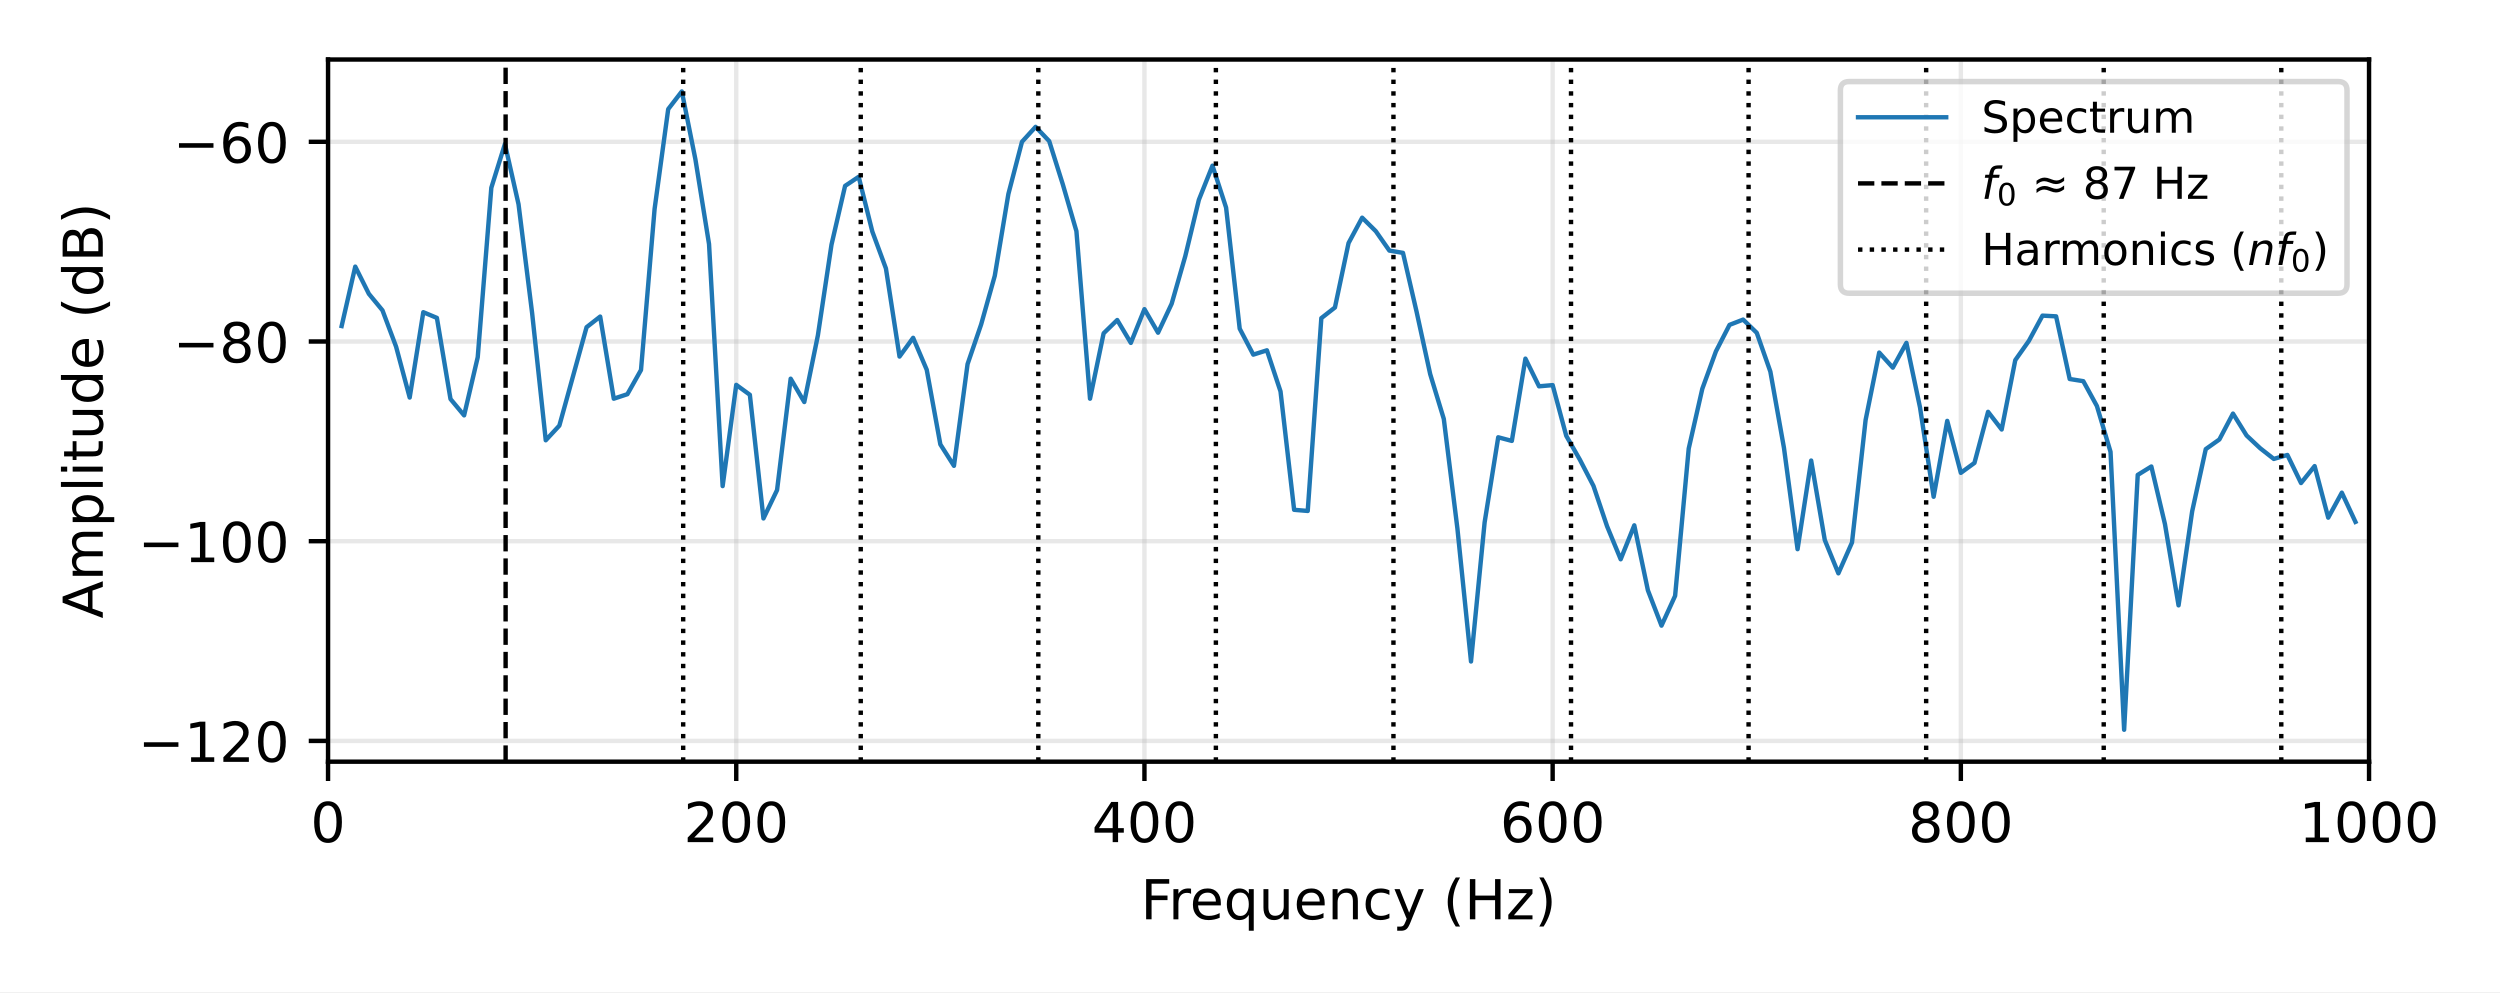
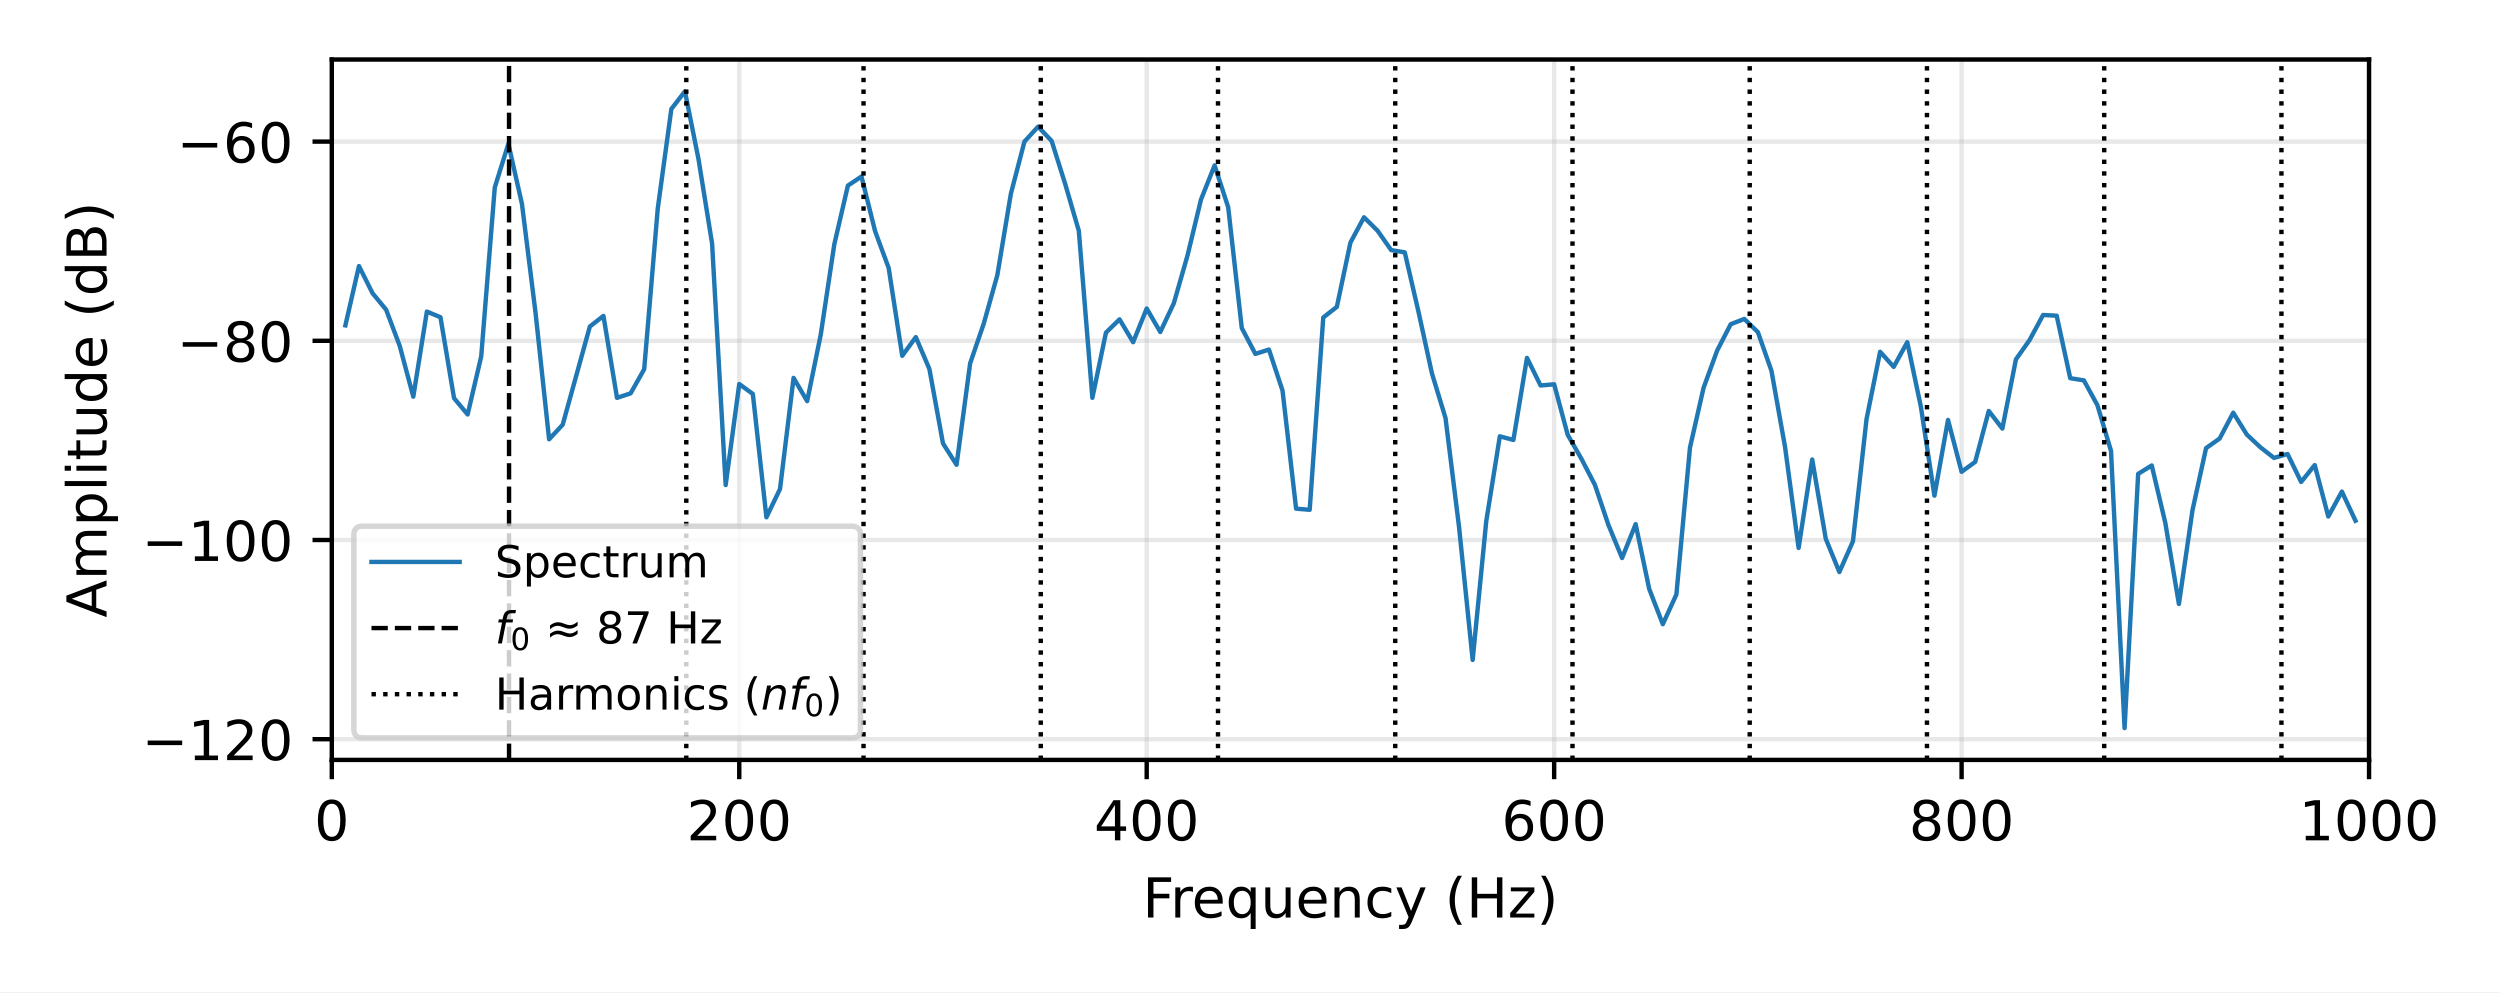
<svg xmlns="http://www.w3.org/2000/svg" xmlns:xlink="http://www.w3.org/1999/xlink" width="453.6pt" height="180pt" viewBox="0 0 453.6 180" version="1.1">
  <defs>
    <style type="text/css">*{stroke-linejoin: round; stroke-linecap: butt}</style>
  </defs>
  <g id="figure_1">
    <g id="patch_1">
      <path d="M 0 180  L 453.6 180  L 453.6 0  L 0 0  z " style="fill: #ffffff" />
    </g>
    <g id="axes_1">
      <g id="patch_2">
-         <path d="M 59.52 138.2  L 429.84 138.2  L 429.84 10.8  L 59.52 10.8  z " style="fill: #ffffff" />
+         <path d="M 60.202 137.878  L 429.84 137.878  L 429.84 10.8  L 60.202 10.8  z " style="fill: #ffffff" />
      </g>
      <g id="matplotlib.axis_1">
        <g id="xtick_1">
          <g id="line2d_1">
-             <path d="M 59.52 138.2  L 59.52 10.8  " clip-path="url(#pb31bef0dee)" style="fill: none; stroke: #b0b0b0; stroke-opacity: 0.3; stroke-width: 0.8; stroke-linecap: square" />
+             <path d="M 60.202 137.878  L 60.202 10.8  " clip-path="url(#p7d1d62dc28)" style="fill: none; stroke: #b0b0b0; stroke-opacity: 0.3; stroke-width: 0.8; stroke-linecap: square" />
          </g>
          <g id="line2d_2">
            <defs>
-               <path id="m87cbd09941" d="M 0 0  L 0 3.5  " style="stroke: #000000; stroke-width: 0.8" />
-             </defs>
-             <g>
-               <use xlink:href="#m87cbd09941" x="59.52" y="138.2" style="stroke: #000000; stroke-width: 0.8" />
+               <path id="maee692b56a" d="M 0 0  L 0 3.5  " style="stroke: #000000; stroke-width: 0.8" />
+             </defs>
+             <g>
+               <use xlink:href="#maee692b56a" x="60.202" y="137.878" style="stroke: #000000; stroke-width: 0.8" />
            </g>
          </g>
          <g id="text_1">
-             <g transform="translate(56.33875 152.7977) scale(0.1 -0.1)">
+             <g transform="translate(57.02109 152.4753) scale(0.1 -0.1)">
              <defs>
                <path id="DejaVuSans-13" d="M 2034 4250  Q 1547 4250 1301 3770  Q 1056 3291 1056 2328  Q 1056 1369 1301 889  Q 1547 409 2034 409  Q 2525 409 2770 889  Q 3016 1369 3016 2328  Q 3016 3291 2770 3770  Q 2525 4250 2034 4250  z M 2034 4750  Q 2819 4750 3233 4129  Q 3647 3509 3647 2328  Q 3647 1150 3233 529  Q 2819 -91 2034 -91  Q 1250 -91 836 529  Q 422 1150 422 2328  Q 422 3509 836 4129  Q 1250 4750 2034 4750  z " transform="scale(0.015625)" />
              </defs>
              <use xlink:href="#DejaVuSans-13" />
            </g>
          </g>
        </g>
        <g id="xtick_2">
          <g id="line2d_3">
-             <path d="M 133.584 138.2  L 133.584 10.8  " clip-path="url(#pb31bef0dee)" style="fill: none; stroke: #b0b0b0; stroke-opacity: 0.3; stroke-width: 0.8; stroke-linecap: square" />
+             <path d="M 134.13 137.878  L 134.13 10.8  " clip-path="url(#p7d1d62dc28)" style="fill: none; stroke: #b0b0b0; stroke-opacity: 0.3; stroke-width: 0.8; stroke-linecap: square" />
          </g>
          <g id="line2d_4">
            <g>
-               <use xlink:href="#m87cbd09941" x="133.584" y="138.2" style="stroke: #000000; stroke-width: 0.8" />
+               <use xlink:href="#maee692b56a" x="134.13" y="137.878" style="stroke: #000000; stroke-width: 0.8" />
            </g>
          </g>
          <g id="text_2">
-             <g transform="translate(124.0403 152.7977) scale(0.1 -0.1)">
+             <g transform="translate(124.5861 152.4753) scale(0.1 -0.1)">
              <defs>
                <path id="DejaVuSans-15" d="M 1228 531  L 3431 531  L 3431 0  L 469 0  L 469 531  Q 828 903 1448 1529  Q 2069 2156 2228 2338  Q 2531 2678 2651 2914  Q 2772 3150 2772 3378  Q 2772 3750 2511 3984  Q 2250 4219 1831 4219  Q 1534 4219 1204 4116  Q 875 4013 500 3803  L 500 4441  Q 881 4594 1212 4672  Q 1544 4750 1819 4750  Q 2544 4750 2975 4387  Q 3406 4025 3406 3419  Q 3406 3131 3298 2873  Q 3191 2616 2906 2266  Q 2828 2175 2409 1742  Q 1991 1309 1228 531  z " transform="scale(0.015625)" />
              </defs>
              <use xlink:href="#DejaVuSans-15" />
              <use xlink:href="#DejaVuSans-13" transform="translate(63.625 0)" />
              <use xlink:href="#DejaVuSans-13" transform="translate(127.25 0)" />
            </g>
          </g>
        </g>
        <g id="xtick_3">
          <g id="line2d_5">
-             <path d="M 207.648 138.2  L 207.648 10.8  " clip-path="url(#pb31bef0dee)" style="fill: none; stroke: #b0b0b0; stroke-opacity: 0.3; stroke-width: 0.8; stroke-linecap: square" />
+             <path d="M 208.057 137.878  L 208.057 10.8  " clip-path="url(#p7d1d62dc28)" style="fill: none; stroke: #b0b0b0; stroke-opacity: 0.3; stroke-width: 0.8; stroke-linecap: square" />
          </g>
          <g id="line2d_6">
            <g>
-               <use xlink:href="#m87cbd09941" x="207.648" y="138.2" style="stroke: #000000; stroke-width: 0.8" />
+               <use xlink:href="#maee692b56a" x="208.057" y="137.878" style="stroke: #000000; stroke-width: 0.8" />
            </g>
          </g>
          <g id="text_3">
-             <g transform="translate(198.1043 152.7977) scale(0.1 -0.1)">
+             <g transform="translate(198.5137 152.4753) scale(0.1 -0.1)">
              <defs>
                <path id="DejaVuSans-17" d="M 2419 4116  L 825 1625  L 2419 1625  L 2419 4116  z M 2253 4666  L 3047 4666  L 3047 1625  L 3713 1625  L 3713 1100  L 3047 1100  L 3047 0  L 2419 0  L 2419 1100  L 313 1100  L 313 1709  L 2253 4666  z " transform="scale(0.015625)" />
              </defs>
              <use xlink:href="#DejaVuSans-17" />
              <use xlink:href="#DejaVuSans-13" transform="translate(63.625 0)" />
              <use xlink:href="#DejaVuSans-13" transform="translate(127.25 0)" />
            </g>
          </g>
        </g>
        <g id="xtick_4">
          <g id="line2d_7">
-             <path d="M 281.712 138.2  L 281.712 10.8  " clip-path="url(#pb31bef0dee)" style="fill: none; stroke: #b0b0b0; stroke-opacity: 0.3; stroke-width: 0.8; stroke-linecap: square" />
+             <path d="M 281.985 137.878  L 281.985 10.8  " clip-path="url(#p7d1d62dc28)" style="fill: none; stroke: #b0b0b0; stroke-opacity: 0.3; stroke-width: 0.8; stroke-linecap: square" />
          </g>
          <g id="line2d_8">
            <g>
-               <use xlink:href="#m87cbd09941" x="281.712" y="138.2" style="stroke: #000000; stroke-width: 0.8" />
+               <use xlink:href="#maee692b56a" x="281.985" y="137.878" style="stroke: #000000; stroke-width: 0.8" />
            </g>
          </g>
          <g id="text_4">
-             <g transform="translate(272.1683 152.7977) scale(0.1 -0.1)">
+             <g transform="translate(272.4412 152.4753) scale(0.1 -0.1)">
              <defs>
                <path id="DejaVuSans-19" d="M 2113 2584  Q 1688 2584 1439 2293  Q 1191 2003 1191 1497  Q 1191 994 1439 701  Q 1688 409 2113 409  Q 2538 409 2786 701  Q 3034 994 3034 1497  Q 3034 2003 2786 2293  Q 2538 2584 2113 2584  z M 3366 4563  L 3366 3988  Q 3128 4100 2886 4159  Q 2644 4219 2406 4219  Q 1781 4219 1451 3797  Q 1122 3375 1075 2522  Q 1259 2794 1537 2939  Q 1816 3084 2150 3084  Q 2853 3084 3261 2657  Q 3669 2231 3669 1497  Q 3669 778 3244 343  Q 2819 -91 2113 -91  Q 1303 -91 875 529  Q 447 1150 447 2328  Q 447 3434 972 4092  Q 1497 4750 2381 4750  Q 2619 4750 2861 4703  Q 3103 4656 3366 4563  z " transform="scale(0.015625)" />
              </defs>
              <use xlink:href="#DejaVuSans-19" />
              <use xlink:href="#DejaVuSans-13" transform="translate(63.625 0)" />
              <use xlink:href="#DejaVuSans-13" transform="translate(127.25 0)" />
            </g>
          </g>
        </g>
        <g id="xtick_5">
          <g id="line2d_9">
-             <path d="M 355.776 138.2  L 355.776 10.8  " clip-path="url(#pb31bef0dee)" style="fill: none; stroke: #b0b0b0; stroke-opacity: 0.3; stroke-width: 0.8; stroke-linecap: square" />
+             <path d="M 355.912 137.878  L 355.912 10.8  " clip-path="url(#p7d1d62dc28)" style="fill: none; stroke: #b0b0b0; stroke-opacity: 0.3; stroke-width: 0.8; stroke-linecap: square" />
          </g>
          <g id="line2d_10">
            <g>
-               <use xlink:href="#m87cbd09941" x="355.776" y="138.2" style="stroke: #000000; stroke-width: 0.8" />
+               <use xlink:href="#maee692b56a" x="355.912" y="137.878" style="stroke: #000000; stroke-width: 0.8" />
            </g>
          </g>
          <g id="text_5">
-             <g transform="translate(346.2323 152.7977) scale(0.1 -0.1)">
+             <g transform="translate(346.3687 152.4753) scale(0.1 -0.1)">
              <defs>
                <path id="DejaVuSans-1b" d="M 2034 2216  Q 1584 2216 1326 1975  Q 1069 1734 1069 1313  Q 1069 891 1326 650  Q 1584 409 2034 409  Q 2484 409 2743 651  Q 3003 894 3003 1313  Q 3003 1734 2745 1975  Q 2488 2216 2034 2216  z M 1403 2484  Q 997 2584 770 2862  Q 544 3141 544 3541  Q 544 4100 942 4425  Q 1341 4750 2034 4750  Q 2731 4750 3128 4425  Q 3525 4100 3525 3541  Q 3525 3141 3298 2862  Q 3072 2584 2669 2484  Q 3125 2378 3379 2068  Q 3634 1759 3634 1313  Q 3634 634 3220 271  Q 2806 -91 2034 -91  Q 1263 -91 848 271  Q 434 634 434 1313  Q 434 1759 690 2068  Q 947 2378 1403 2484  z M 1172 3481  Q 1172 3119 1398 2916  Q 1625 2713 2034 2713  Q 2441 2713 2670 2916  Q 2900 3119 2900 3481  Q 2900 3844 2670 4047  Q 2441 4250 2034 4250  Q 1625 4250 1398 4047  Q 1172 3844 1172 3481  z " transform="scale(0.015625)" />
              </defs>
              <use xlink:href="#DejaVuSans-1b" />
              <use xlink:href="#DejaVuSans-13" transform="translate(63.625 0)" />
              <use xlink:href="#DejaVuSans-13" transform="translate(127.25 0)" />
            </g>
          </g>
        </g>
        <g id="xtick_6">
          <g id="line2d_11">
-             <path d="M 429.84 138.2  L 429.84 10.8  " clip-path="url(#pb31bef0dee)" style="fill: none; stroke: #b0b0b0; stroke-opacity: 0.3; stroke-width: 0.8; stroke-linecap: square" />
+             <path d="M 429.84 137.878  L 429.84 10.8  " clip-path="url(#p7d1d62dc28)" style="fill: none; stroke: #b0b0b0; stroke-opacity: 0.3; stroke-width: 0.8; stroke-linecap: square" />
          </g>
          <g id="line2d_12">
            <g>
-               <use xlink:href="#m87cbd09941" x="429.84" y="138.2" style="stroke: #000000; stroke-width: 0.8" />
+               <use xlink:href="#maee692b56a" x="429.84" y="137.878" style="stroke: #000000; stroke-width: 0.8" />
            </g>
          </g>
          <g id="text_6">
-             <g transform="translate(417.115 152.7977) scale(0.1 -0.1)">
+             <g transform="translate(417.115 152.4753) scale(0.1 -0.1)">
              <defs>
                <path id="DejaVuSans-14" d="M 794 531  L 1825 531  L 1825 4091  L 703 3866  L 703 4441  L 1819 4666  L 2450 4666  L 2450 531  L 3481 531  L 3481 0  L 794 0  L 794 531  z " transform="scale(0.015625)" />
              </defs>
              <use xlink:href="#DejaVuSans-14" />
              <use xlink:href="#DejaVuSans-13" transform="translate(63.625 0)" />
              <use xlink:href="#DejaVuSans-13" transform="translate(127.25 0)" />
              <use xlink:href="#DejaVuSans-13" transform="translate(190.875 0)" />
            </g>
          </g>
        </g>
        <g id="text_7">
-           <g transform="translate(206.9745 166.7977) scale(0.1 -0.1)">
+           <g transform="translate(207.3157 166.4753) scale(0.1 -0.1)">
            <defs>
              <path id="DejaVuSans-29" d="M 628 4666  L 3309 4666  L 3309 4134  L 1259 4134  L 1259 2759  L 3109 2759  L 3109 2228  L 1259 2228  L 1259 0  L 628 0  L 628 4666  z " transform="scale(0.015625)" />
              <path id="DejaVuSans-55" d="M 2631 2963  Q 2534 3019 2420 3045  Q 2306 3072 2169 3072  Q 1681 3072 1420 2755  Q 1159 2438 1159 1844  L 1159 0  L 581 0  L 581 3500  L 1159 3500  L 1159 2956  Q 1341 3275 1631 3429  Q 1922 3584 2338 3584  Q 2397 3584 2469 3576  Q 2541 3569 2628 3553  L 2631 2963  z " transform="scale(0.015625)" />
              <path id="DejaVuSans-48" d="M 3597 1894  L 3597 1613  L 953 1613  Q 991 1019 1311 708  Q 1631 397 2203 397  Q 2534 397 2845 478  Q 3156 559 3463 722  L 3463 178  Q 3153 47 2828 -22  Q 2503 -91 2169 -91  Q 1331 -91 842 396  Q 353 884 353 1716  Q 353 2575 817 3079  Q 1281 3584 2069 3584  Q 2775 3584 3186 3129  Q 3597 2675 3597 1894  z M 3022 2063  Q 3016 2534 2758 2815  Q 2500 3097 2075 3097  Q 1594 3097 1305 2825  Q 1016 2553 972 2059  L 3022 2063  z " transform="scale(0.015625)" />
              <path id="DejaVuSans-54" d="M 947 1747  Q 947 1113 1208 752  Q 1469 391 1925 391  Q 2381 391 2643 752  Q 2906 1113 2906 1747  Q 2906 2381 2643 2742  Q 2381 3103 1925 3103  Q 1469 3103 1208 2742  Q 947 2381 947 1747  z M 2906 525  Q 2725 213 2448 61  Q 2172 -91 1784 -91  Q 1150 -91 751 415  Q 353 922 353 1747  Q 353 2572 751 3078  Q 1150 3584 1784 3584  Q 2172 3584 2448 3432  Q 2725 3281 2906 2969  L 2906 3500  L 3481 3500  L 3481 -1331  L 2906 -1331  L 2906 525  z " transform="scale(0.015625)" />
              <path id="DejaVuSans-58" d="M 544 1381  L 544 3500  L 1119 3500  L 1119 1403  Q 1119 906 1312 657  Q 1506 409 1894 409  Q 2359 409 2629 706  Q 2900 1003 2900 1516  L 2900 3500  L 3475 3500  L 3475 0  L 2900 0  L 2900 538  Q 2691 219 2414 64  Q 2138 -91 1772 -91  Q 1169 -91 856 284  Q 544 659 544 1381  z M 1991 3584  L 1991 3584  z " transform="scale(0.015625)" />
              <path id="DejaVuSans-51" d="M 3513 2113  L 3513 0  L 2938 0  L 2938 2094  Q 2938 2591 2744 2837  Q 2550 3084 2163 3084  Q 1697 3084 1428 2787  Q 1159 2491 1159 1978  L 1159 0  L 581 0  L 581 3500  L 1159 3500  L 1159 2956  Q 1366 3272 1645 3428  Q 1925 3584 2291 3584  Q 2894 3584 3203 3211  Q 3513 2838 3513 2113  z " transform="scale(0.015625)" />
              <path id="DejaVuSans-46" d="M 3122 3366  L 3122 2828  Q 2878 2963 2633 3030  Q 2388 3097 2138 3097  Q 1578 3097 1268 2742  Q 959 2388 959 1747  Q 959 1106 1268 751  Q 1578 397 2138 397  Q 2388 397 2633 464  Q 2878 531 3122 666  L 3122 134  Q 2881 22 2623 -34  Q 2366 -91 2075 -91  Q 1284 -91 818 406  Q 353 903 353 1747  Q 353 2603 823 3093  Q 1294 3584 2113 3584  Q 2378 3584 2631 3529  Q 2884 3475 3122 3366  z " transform="scale(0.015625)" />
              <path id="DejaVuSans-5c" d="M 2059 -325  Q 1816 -950 1584 -1140  Q 1353 -1331 966 -1331  L 506 -1331  L 506 -850  L 844 -850  Q 1081 -850 1212 -737  Q 1344 -625 1503 -206  L 1606 56  L 191 3500  L 800 3500  L 1894 763  L 2988 3500  L 3597 3500  L 2059 -325  z " transform="scale(0.015625)" />
              <path id="DejaVuSans-3" transform="scale(0.015625)" />
              <path id="DejaVuSans-b" d="M 1984 4856  Q 1566 4138 1362 3434  Q 1159 2731 1159 2009  Q 1159 1288 1364 580  Q 1569 -128 1984 -844  L 1484 -844  Q 1016 -109 783 600  Q 550 1309 550 2009  Q 550 2706 781 3412  Q 1013 4119 1484 4856  L 1984 4856  z " transform="scale(0.015625)" />
              <path id="DejaVuSans-2b" d="M 628 4666  L 1259 4666  L 1259 2753  L 3553 2753  L 3553 4666  L 4184 4666  L 4184 0  L 3553 0  L 3553 2222  L 1259 2222  L 1259 0  L 628 0  L 628 4666  z " transform="scale(0.015625)" />
              <path id="DejaVuSans-5d" d="M 353 3500  L 3084 3500  L 3084 2975  L 922 459  L 3084 459  L 3084 0  L 275 0  L 275 525  L 2438 3041  L 353 3041  L 353 3500  z " transform="scale(0.015625)" />
              <path id="DejaVuSans-c" d="M 513 4856  L 1013 4856  Q 1481 4119 1714 3412  Q 1947 2706 1947 2009  Q 1947 1309 1714 600  Q 1481 -109 1013 -844  L 513 -844  Q 928 -128 1133 580  Q 1338 1288 1338 2009  Q 1338 2731 1133 3434  Q 928 4138 513 4856  z " transform="scale(0.015625)" />
            </defs>
            <use xlink:href="#DejaVuSans-29" />
            <use xlink:href="#DejaVuSans-55" transform="translate(50.23438 0)" />
            <use xlink:href="#DejaVuSans-48" transform="translate(89.14062 0)" />
            <use xlink:href="#DejaVuSans-54" transform="translate(150.6719 0)" />
            <use xlink:href="#DejaVuSans-58" transform="translate(214.1562 0)" />
            <use xlink:href="#DejaVuSans-48" transform="translate(277.5312 0)" />
            <use xlink:href="#DejaVuSans-51" transform="translate(339.0625 0)" />
            <use xlink:href="#DejaVuSans-46" transform="translate(402.4375 0)" />
            <use xlink:href="#DejaVuSans-5c" transform="translate(457.4219 0)" />
            <use xlink:href="#DejaVuSans-3" transform="translate(516.6094 0)" />
            <use xlink:href="#DejaVuSans-b" transform="translate(548.3906 0)" />
            <use xlink:href="#DejaVuSans-2b" transform="translate(587.4062 0)" />
            <use xlink:href="#DejaVuSans-5d" transform="translate(662.6094 0)" />
            <use xlink:href="#DejaVuSans-c" transform="translate(715.0938 0)" />
          </g>
        </g>
      </g>
      <g id="matplotlib.axis_2">
        <g id="ytick_1">
          <g id="line2d_13">
-             <path d="M 59.52 134.429  L 429.84 134.429  " clip-path="url(#pb31bef0dee)" style="fill: none; stroke: #b0b0b0; stroke-opacity: 0.3; stroke-width: 0.8; stroke-linecap: square" />
+             <path d="M 60.202 134.116  L 429.84 134.116  " clip-path="url(#p7d1d62dc28)" style="fill: none; stroke: #b0b0b0; stroke-opacity: 0.3; stroke-width: 0.8; stroke-linecap: square" />
          </g>
          <g id="line2d_14">
            <defs>
-               <path id="m0f9e45074e" d="M 0 0  L -3.5 0  " style="stroke: #000000; stroke-width: 0.8" />
-             </defs>
-             <g>
-               <use xlink:href="#m0f9e45074e" x="59.52" y="134.429" style="stroke: #000000; stroke-width: 0.8" />
+               <path id="m95aa29b7c6" d="M 0 0  L -3.5 0  " style="stroke: #000000; stroke-width: 0.8" />
+             </defs>
+             <g>
+               <use xlink:href="#m95aa29b7c6" x="60.202" y="134.116" style="stroke: #000000; stroke-width: 0.8" />
            </g>
          </g>
          <g id="text_8">
-             <g transform="translate(25.05281 138.2274) scale(0.1 -0.1)">
+             <g transform="translate(25.73516 137.9146) scale(0.1 -0.1)">
              <defs>
                <path id="DejaVuSans-c9c" d="M 678 2272  L 4684 2272  L 4684 1741  L 678 1741  L 678 2272  z " transform="scale(0.015625)" />
              </defs>
              <use xlink:href="#DejaVuSans-c9c" />
              <use xlink:href="#DejaVuSans-14" transform="translate(83.79688 0)" />
              <use xlink:href="#DejaVuSans-15" transform="translate(147.4219 0)" />
              <use xlink:href="#DejaVuSans-13" transform="translate(211.0469 0)" />
            </g>
          </g>
        </g>
        <g id="ytick_2">
          <g id="line2d_15">
-             <path d="M 59.52 98.195  L 429.84 98.195  " clip-path="url(#pb31bef0dee)" style="fill: none; stroke: #b0b0b0; stroke-opacity: 0.3; stroke-width: 0.8; stroke-linecap: square" />
+             <path d="M 60.202 97.974  L 429.84 97.974  " clip-path="url(#p7d1d62dc28)" style="fill: none; stroke: #b0b0b0; stroke-opacity: 0.3; stroke-width: 0.8; stroke-linecap: square" />
          </g>
          <g id="line2d_16">
            <g>
-               <use xlink:href="#m0f9e45074e" x="59.52" y="98.195" style="stroke: #000000; stroke-width: 0.8" />
+               <use xlink:href="#m95aa29b7c6" x="60.202" y="97.974" style="stroke: #000000; stroke-width: 0.8" />
            </g>
          </g>
          <g id="text_9">
-             <g transform="translate(25.05281 101.9941) scale(0.1 -0.1)">
+             <g transform="translate(25.73516 101.773) scale(0.1 -0.1)">
              <use xlink:href="#DejaVuSans-c9c" />
              <use xlink:href="#DejaVuSans-14" transform="translate(83.79688 0)" />
              <use xlink:href="#DejaVuSans-13" transform="translate(147.4219 0)" />
              <use xlink:href="#DejaVuSans-13" transform="translate(211.0469 0)" />
            </g>
          </g>
        </g>
        <g id="ytick_3">
          <g id="line2d_17">
-             <path d="M 59.52 61.962  L 429.84 61.962  " clip-path="url(#pb31bef0dee)" style="fill: none; stroke: #b0b0b0; stroke-opacity: 0.3; stroke-width: 0.8; stroke-linecap: square" />
+             <path d="M 60.202 61.833  L 429.84 61.833  " clip-path="url(#p7d1d62dc28)" style="fill: none; stroke: #b0b0b0; stroke-opacity: 0.3; stroke-width: 0.8; stroke-linecap: square" />
          </g>
          <g id="line2d_18">
            <g>
-               <use xlink:href="#m0f9e45074e" x="59.52" y="61.962" style="stroke: #000000; stroke-width: 0.8" />
+               <use xlink:href="#m95aa29b7c6" x="60.202" y="61.833" style="stroke: #000000; stroke-width: 0.8" />
            </g>
          </g>
          <g id="text_10">
-             <g transform="translate(31.41531 65.76079) scale(0.1 -0.1)">
+             <g transform="translate(32.09766 65.63135) scale(0.1 -0.1)">
              <use xlink:href="#DejaVuSans-c9c" />
              <use xlink:href="#DejaVuSans-1b" transform="translate(83.79688 0)" />
              <use xlink:href="#DejaVuSans-13" transform="translate(147.4219 0)" />
            </g>
          </g>
        </g>
        <g id="ytick_4">
          <g id="line2d_19">
-             <path d="M 59.52 25.729  L 429.84 25.729  " clip-path="url(#pb31bef0dee)" style="fill: none; stroke: #b0b0b0; stroke-opacity: 0.3; stroke-width: 0.8; stroke-linecap: square" />
+             <path d="M 60.202 25.691  L 429.84 25.691  " clip-path="url(#p7d1d62dc28)" style="fill: none; stroke: #b0b0b0; stroke-opacity: 0.3; stroke-width: 0.8; stroke-linecap: square" />
          </g>
          <g id="line2d_20">
            <g>
-               <use xlink:href="#m0f9e45074e" x="59.52" y="25.729" style="stroke: #000000; stroke-width: 0.8" />
+               <use xlink:href="#m95aa29b7c6" x="60.202" y="25.691" style="stroke: #000000; stroke-width: 0.8" />
            </g>
          </g>
          <g id="text_11">
-             <g transform="translate(31.41531 29.52749) scale(0.1 -0.1)">
+             <g transform="translate(32.09766 29.48972) scale(0.1 -0.1)">
              <use xlink:href="#DejaVuSans-c9c" />
              <use xlink:href="#DejaVuSans-19" transform="translate(83.79688 0)" />
              <use xlink:href="#DejaVuSans-13" transform="translate(147.4219 0)" />
            </g>
          </g>
        </g>
        <g id="text_12">
-           <g transform="translate(18.65047 112.218) rotate(-90) scale(0.1 -0.1)">
+           <g transform="translate(19.33281 112.0568) rotate(-90) scale(0.1 -0.1)">
            <defs>
              <path id="DejaVuSans-24" d="M 2188 4044  L 1331 1722  L 3047 1722  L 2188 4044  z M 1831 4666  L 2547 4666  L 4325 0  L 3669 0  L 3244 1197  L 1141 1197  L 716 0  L 50 0  L 1831 4666  z " transform="scale(0.015625)" />
              <path id="DejaVuSans-50" d="M 3328 2828  Q 3544 3216 3844 3400  Q 4144 3584 4550 3584  Q 5097 3584 5394 3201  Q 5691 2819 5691 2113  L 5691 0  L 5113 0  L 5113 2094  Q 5113 2597 4934 2840  Q 4756 3084 4391 3084  Q 3944 3084 3684 2787  Q 3425 2491 3425 1978  L 3425 0  L 2847 0  L 2847 2094  Q 2847 2600 2669 2842  Q 2491 3084 2119 3084  Q 1678 3084 1418 2786  Q 1159 2488 1159 1978  L 1159 0  L 581 0  L 581 3500  L 1159 3500  L 1159 2956  Q 1356 3278 1631 3431  Q 1906 3584 2284 3584  Q 2666 3584 2933 3390  Q 3200 3197 3328 2828  z " transform="scale(0.015625)" />
              <path id="DejaVuSans-53" d="M 1159 525  L 1159 -1331  L 581 -1331  L 581 3500  L 1159 3500  L 1159 2969  Q 1341 3281 1617 3432  Q 1894 3584 2278 3584  Q 2916 3584 3314 3078  Q 3713 2572 3713 1747  Q 3713 922 3314 415  Q 2916 -91 2278 -91  Q 1894 -91 1617 61  Q 1341 213 1159 525  z M 3116 1747  Q 3116 2381 2855 2742  Q 2594 3103 2138 3103  Q 1681 3103 1420 2742  Q 1159 2381 1159 1747  Q 1159 1113 1420 752  Q 1681 391 2138 391  Q 2594 391 2855 752  Q 3116 1113 3116 1747  z " transform="scale(0.015625)" />
              <path id="DejaVuSans-4f" d="M 603 4863  L 1178 4863  L 1178 0  L 603 0  L 603 4863  z " transform="scale(0.015625)" />
              <path id="DejaVuSans-4c" d="M 603 3500  L 1178 3500  L 1178 0  L 603 0  L 603 3500  z M 603 4863  L 1178 4863  L 1178 4134  L 603 4134  L 603 4863  z " transform="scale(0.015625)" />
              <path id="DejaVuSans-57" d="M 1172 4494  L 1172 3500  L 2356 3500  L 2356 3053  L 1172 3053  L 1172 1153  Q 1172 725 1289 603  Q 1406 481 1766 481  L 2356 481  L 2356 0  L 1766 0  Q 1100 0 847 248  Q 594 497 594 1153  L 594 3053  L 172 3053  L 172 3500  L 594 3500  L 594 4494  L 1172 4494  z " transform="scale(0.015625)" />
              <path id="DejaVuSans-47" d="M 2906 2969  L 2906 4863  L 3481 4863  L 3481 0  L 2906 0  L 2906 525  Q 2725 213 2448 61  Q 2172 -91 1784 -91  Q 1150 -91 751 415  Q 353 922 353 1747  Q 353 2572 751 3078  Q 1150 3584 1784 3584  Q 2172 3584 2448 3432  Q 2725 3281 2906 2969  z M 947 1747  Q 947 1113 1208 752  Q 1469 391 1925 391  Q 2381 391 2643 752  Q 2906 1113 2906 1747  Q 2906 2381 2643 2742  Q 2381 3103 1925 3103  Q 1469 3103 1208 2742  Q 947 2381 947 1747  z " transform="scale(0.015625)" />
              <path id="DejaVuSans-25" d="M 1259 2228  L 1259 519  L 2272 519  Q 2781 519 3026 730  Q 3272 941 3272 1375  Q 3272 1813 3026 2020  Q 2781 2228 2272 2228  L 1259 2228  z M 1259 4147  L 1259 2741  L 2194 2741  Q 2656 2741 2882 2914  Q 3109 3088 3109 3444  Q 3109 3797 2882 3972  Q 2656 4147 2194 4147  L 1259 4147  z M 628 4666  L 2241 4666  Q 2963 4666 3353 4366  Q 3744 4066 3744 3513  Q 3744 3084 3544 2831  Q 3344 2578 2956 2516  Q 3422 2416 3680 2098  Q 3938 1781 3938 1306  Q 3938 681 3513 340  Q 3088 0 2303 0  L 628 0  L 628 4666  z " transform="scale(0.015625)" />
            </defs>
            <use xlink:href="#DejaVuSans-24" />
            <use xlink:href="#DejaVuSans-50" transform="translate(68.40625 0)" />
            <use xlink:href="#DejaVuSans-53" transform="translate(165.8125 0)" />
            <use xlink:href="#DejaVuSans-4f" transform="translate(229.2969 0)" />
            <use xlink:href="#DejaVuSans-4c" transform="translate(257.0781 0)" />
            <use xlink:href="#DejaVuSans-57" transform="translate(284.8594 0)" />
            <use xlink:href="#DejaVuSans-58" transform="translate(324.0625 0)" />
            <use xlink:href="#DejaVuSans-47" transform="translate(387.4375 0)" />
            <use xlink:href="#DejaVuSans-48" transform="translate(450.9219 0)" />
            <use xlink:href="#DejaVuSans-3" transform="translate(512.4531 0)" />
            <use xlink:href="#DejaVuSans-b" transform="translate(544.2344 0)" />
            <use xlink:href="#DejaVuSans-47" transform="translate(583.25 0)" />
            <use xlink:href="#DejaVuSans-25" transform="translate(646.7344 0)" />
            <use xlink:href="#DejaVuSans-c" transform="translate(715.3438 0)" />
          </g>
        </g>
      </g>
      <g id="line2d_21">
-         <path d="M 61.989 59.156  L 64.458 48.375  L 66.926 53.314  L 69.395 56.308  L 71.864 62.894  L 74.333 72.127  L 76.802 56.647  L 79.27 57.678  L 81.739 72.399  L 84.208 75.364  L 86.677 64.818  L 89.146 34.066  L 91.614 26.13  L 94.083 37.063  L 96.552 56.848  L 99.021 79.881  L 101.49 77.222  L 106.427 59.368  L 108.896 57.441  L 111.365 72.339  L 113.834 71.523  L 116.302 67.133  L 118.771 37.903  L 121.24 19.801  L 123.709 16.591  L 126.178 28.933  L 128.646 44.279  L 131.115 88.196  L 133.584 69.832  L 136.053 71.629  L 138.522 94.066  L 140.99 88.918  L 143.459 68.713  L 145.928 72.94  L 148.397 60.85  L 150.866 44.399  L 153.334 33.729  L 155.803 32.079  L 158.272 42.01  L 160.741 48.703  L 163.21 64.691  L 165.678 61.296  L 168.147 67.093  L 170.616 80.63  L 173.085 84.517  L 175.554 66.067  L 178.022 58.851  L 180.491 50.045  L 182.96 35.203  L 185.429 25.726  L 187.898 23.016  L 190.366 25.604  L 192.835 33.45  L 195.304 41.943  L 197.773 72.337  L 200.242 60.473  L 202.71 58.064  L 205.179 62.215  L 207.648 56.096  L 210.117 60.364  L 212.586 55.111  L 215.054 46.486  L 217.523 36.254  L 219.992 30.06  L 222.461 37.666  L 224.93 59.635  L 227.398 64.343  L 229.867 63.562  L 232.336 71.017  L 234.805 92.498  L 237.274 92.707  L 239.742 57.723  L 242.211 55.79  L 244.68 44.103  L 247.149 39.497  L 249.618 41.944  L 252.086 45.466  L 254.555 45.881  L 257.024 56.559  L 259.493 67.879  L 261.962 76.005  L 264.43 95.881  L 266.899 120.018  L 269.368 94.793  L 271.837 79.341  L 274.306 79.997  L 276.774 65.072  L 279.243 70.093  L 281.712 69.876  L 284.181 79.076  L 286.65 83.398  L 289.118 88.165  L 291.587 95.486  L 294.056 101.474  L 296.525 95.319  L 298.994 107.11  L 301.462 113.515  L 303.931 108.109  L 306.4 81.394  L 308.869 70.531  L 311.338 63.748  L 313.806 58.947  L 316.275 57.988  L 318.744 60.385  L 321.213 67.425  L 323.682 81.265  L 326.15 99.643  L 328.619 83.562  L 331.088 97.983  L 333.557 104.024  L 336.026 98.435  L 338.494 76.206  L 340.963 63.968  L 343.432 66.704  L 345.901 62.212  L 348.37 73.939  L 350.838 90.13  L 353.307 76.366  L 355.776 85.791  L 358.245 83.991  L 360.714 74.725  L 363.182 77.928  L 365.651 65.344  L 368.12 61.848  L 370.589 57.268  L 373.058 57.398  L 375.526 68.766  L 377.995 69.161  L 380.464 73.675  L 382.933 81.979  L 385.402 132.409  L 387.87 86.166  L 390.339 84.641  L 392.808 95.088  L 395.277 109.836  L 397.746 92.778  L 400.214 81.488  L 402.683 79.738  L 405.152 75.045  L 407.621 79.018  L 410.09 81.331  L 412.558 83.266  L 415.027 82.55  L 417.496 87.641  L 419.965 84.572  L 422.434 93.923  L 424.902 89.391  L 427.371 94.691  L 427.371 94.691  " clip-path="url(#pb31bef0dee)" style="fill: none; stroke: #1f77b4; stroke-width: 0.8; stroke-linecap: square" />
+         <path d="M 62.667 59.034  L 65.131 48.28  L 67.595 53.207  L 70.059 56.193  L 72.524 62.762  L 74.988 71.971  L 77.452 56.531  L 79.916 57.559  L 82.381 72.243  L 84.845 75.201  L 87.309 64.681  L 89.773 34.007  L 92.238 26.092  L 94.702 36.997  L 97.166 56.732  L 99.63 79.706  L 102.095 77.054  L 107.023 59.245  L 109.487 57.323  L 111.952 72.184  L 114.416 71.37  L 116.88 66.991  L 119.344 37.834  L 121.809 19.778  L 124.273 16.576  L 126.737 28.887  L 129.201 44.194  L 131.666 88  L 134.13 69.682  L 136.594 71.475  L 139.058 93.856  L 141.523 88.72  L 143.987 68.566  L 146.451 72.783  L 148.915 60.724  L 151.38 44.314  L 153.844 33.671  L 156.308 32.025  L 158.772 41.931  L 161.237 48.607  L 163.701 64.554  L 166.165 61.168  L 168.629 66.95  L 171.094 80.454  L 173.558 84.33  L 176.022 65.927  L 178.486 58.729  L 180.951 49.945  L 183.415 35.141  L 185.879 25.688  L 188.343 22.986  L 190.808 25.566  L 193.272 33.393  L 195.736 41.864  L 198.2 72.181  L 200.665 60.347  L 203.129 57.944  L 205.593 62.085  L 208.057 55.981  L 210.522 60.239  L 212.986 54.999  L 215.45 46.396  L 217.914 36.189  L 220.379 30.011  L 222.843 37.598  L 225.307 59.512  L 227.771 64.207  L 230.236 63.428  L 232.7 70.865  L 235.164 92.291  L 237.628 92.499  L 240.093 57.604  L 242.557 55.676  L 245.021 44.018  L 247.485 39.424  L 249.95 41.865  L 252.414 45.378  L 254.878 45.792  L 257.342 56.443  L 259.807 67.734  L 262.271 75.84  L 264.735 95.666  L 267.199 119.741  L 269.664 94.581  L 272.128 79.168  L 274.592 79.822  L 277.056 64.935  L 279.521 69.943  L 281.985 69.726  L 284.449 78.903  L 286.913 83.214  L 289.378 87.97  L 291.842 95.272  L 294.306 101.244  L 296.77 95.105  L 299.235 106.866  L 301.699 113.255  L 304.163 107.863  L 306.627 81.216  L 309.092 70.379  L 311.556 63.614  L 314.02 58.825  L 316.484 57.869  L 318.949 60.259  L 321.413 67.282  L 323.877 81.087  L 326.341 99.418  L 328.806 83.378  L 331.27 97.763  L 333.734 103.788  L 336.198 98.214  L 338.663 76.041  L 341.127 63.833  L 343.591 66.563  L 346.055 62.082  L 348.52 73.779  L 350.984 89.929  L 353.448 76.2  L 355.912 85.601  L 358.377 83.806  L 360.841 74.564  L 363.305 77.759  L 365.769 65.206  L 368.234 61.719  L 370.698 57.15  L 373.162 57.28  L 375.626 68.619  L 378.091 69.014  L 380.555 73.516  L 383.019 81.799  L 385.483 132.101  L 387.948 85.976  L 390.412 84.454  L 392.876 94.875  L 395.34 109.585  L 397.805 92.57  L 400.269 81.309  L 402.733 79.564  L 405.197 74.882  L 407.662 78.846  L 410.126 81.153  L 412.59 83.082  L 415.054 82.369  L 417.519 87.447  L 419.983 84.385  L 422.447 93.713  L 424.911 89.192  L 427.376 94.479  L 427.376 94.479  " clip-path="url(#p7d1d62dc28)" style="fill: none; stroke: #1f77b4; stroke-width: 0.8; stroke-linecap: square" />
      </g>
      <g id="line2d_22">
-         <path d="M 91.738 138.2  L 91.738 10.8  " clip-path="url(#pb31bef0dee)" style="fill: none; stroke-dasharray: 2.96,1.28; stroke-dashoffset: 0; stroke: #000000; stroke-width: 0.8" />
-       </g>
-       <g id="LineCollection_1">
-         <path d="M 123.956 138.2  L 123.956 10.8  " clip-path="url(#pb31bef0dee)" style="fill: none; stroke-dasharray: 0.8,1.32; stroke-dashoffset: 0; stroke: #000000; stroke-width: 0.8" />
-         <path d="M 156.174 138.2  L 156.174 10.8  " clip-path="url(#pb31bef0dee)" style="fill: none; stroke-dasharray: 0.8,1.32; stroke-dashoffset: 0; stroke: #000000; stroke-width: 0.8" />
-         <path d="M 188.391 138.2  L 188.391 10.8  " clip-path="url(#pb31bef0dee)" style="fill: none; stroke-dasharray: 0.8,1.32; stroke-dashoffset: 0; stroke: #000000; stroke-width: 0.8" />
-         <path d="M 220.609 138.2  L 220.609 10.8  " clip-path="url(#pb31bef0dee)" style="fill: none; stroke-dasharray: 0.8,1.32; stroke-dashoffset: 0; stroke: #000000; stroke-width: 0.8" />
-         <path d="M 252.827 138.2  L 252.827 10.8  " clip-path="url(#pb31bef0dee)" style="fill: none; stroke-dasharray: 0.8,1.32; stroke-dashoffset: 0; stroke: #000000; stroke-width: 0.8" />
-         <path d="M 285.045 138.2  L 285.045 10.8  " clip-path="url(#pb31bef0dee)" style="fill: none; stroke-dasharray: 0.8,1.32; stroke-dashoffset: 0; stroke: #000000; stroke-width: 0.8" />
-         <path d="M 317.263 138.2  L 317.263 10.8  " clip-path="url(#pb31bef0dee)" style="fill: none; stroke-dasharray: 0.8,1.32; stroke-dashoffset: 0; stroke: #000000; stroke-width: 0.8" />
-         <path d="M 349.481 138.2  L 349.481 10.8  " clip-path="url(#pb31bef0dee)" style="fill: none; stroke-dasharray: 0.8,1.32; stroke-dashoffset: 0; stroke: #000000; stroke-width: 0.8" />
-         <path d="M 381.698 138.2  L 381.698 10.8  " clip-path="url(#pb31bef0dee)" style="fill: none; stroke-dasharray: 0.8,1.32; stroke-dashoffset: 0; stroke: #000000; stroke-width: 0.8" />
-         <path d="M 413.916 138.2  L 413.916 10.8  " clip-path="url(#pb31bef0dee)" style="fill: none; stroke-dasharray: 0.8,1.32; stroke-dashoffset: 0; stroke: #000000; stroke-width: 0.8" />
-       </g>
+         <path d="M 92.361 137.878  L 92.361 10.8  " clip-path="url(#p7d1d62dc28)" style="fill: none; stroke-dasharray: 2.96,1.28; stroke-dashoffset: 0; stroke: #000000; stroke-width: 0.8" />
+       </g>
+       <g id="line2d_23">
+         <path d="M 124.519 137.878  L 124.519 10.8  " clip-path="url(#p7d1d62dc28)" style="fill: none; stroke-dasharray: 0.8,1.32; stroke-dashoffset: 0; stroke: #000000; stroke-width: 0.8" />
+       </g>
+       <g id="line2d_24">
+         <path d="M 156.678 137.878  L 156.678 10.8  " clip-path="url(#p7d1d62dc28)" style="fill: none; stroke-dasharray: 0.8,1.32; stroke-dashoffset: 0; stroke: #000000; stroke-width: 0.8" />
+       </g>
+       <g id="line2d_25">
+         <path d="M 188.836 137.878  L 188.836 10.8  " clip-path="url(#p7d1d62dc28)" style="fill: none; stroke-dasharray: 0.8,1.32; stroke-dashoffset: 0; stroke: #000000; stroke-width: 0.8" />
+       </g>
+       <g id="line2d_26">
+         <path d="M 220.995 137.878  L 220.995 10.8  " clip-path="url(#p7d1d62dc28)" style="fill: none; stroke-dasharray: 0.8,1.32; stroke-dashoffset: 0; stroke: #000000; stroke-width: 0.8" />
+       </g>
+       <g id="line2d_27">
+         <path d="M 253.153 137.878  L 253.153 10.8  " clip-path="url(#p7d1d62dc28)" style="fill: none; stroke-dasharray: 0.8,1.32; stroke-dashoffset: 0; stroke: #000000; stroke-width: 0.8" />
+       </g>
+       <g id="line2d_28">
+         <path d="M 285.312 137.878  L 285.312 10.8  " clip-path="url(#p7d1d62dc28)" style="fill: none; stroke-dasharray: 0.8,1.32; stroke-dashoffset: 0; stroke: #000000; stroke-width: 0.8" />
+       </g>
+       <g id="line2d_29">
+         <path d="M 317.47 137.878  L 317.47 10.8  " clip-path="url(#p7d1d62dc28)" style="fill: none; stroke-dasharray: 0.8,1.32; stroke-dashoffset: 0; stroke: #000000; stroke-width: 0.8" />
+       </g>
+       <g id="line2d_30">
+         <path d="M 349.629 137.878  L 349.629 10.8  " clip-path="url(#p7d1d62dc28)" style="fill: none; stroke-dasharray: 0.8,1.32; stroke-dashoffset: 0; stroke: #000000; stroke-width: 0.8" />
+       </g>
+       <g id="line2d_31">
+         <path d="M 381.787 137.878  L 381.787 10.8  " clip-path="url(#p7d1d62dc28)" style="fill: none; stroke-dasharray: 0.8,1.32; stroke-dashoffset: 0; stroke: #000000; stroke-width: 0.8" />
+       </g>
+       <g id="line2d_32">
+         <path d="M 413.946 137.878  L 413.946 10.8  " clip-path="url(#p7d1d62dc28)" style="fill: none; stroke-dasharray: 0.8,1.32; stroke-dashoffset: 0; stroke: #000000; stroke-width: 0.8" />
+       </g>
+       <g id="line2d_33" />
      <g id="patch_3">
-         <path d="M 59.52 138.2  L 59.52 10.8  " style="fill: none; stroke: #000000; stroke-width: 0.8; stroke-linejoin: miter; stroke-linecap: square" />
+         <path d="M 60.202 137.878  L 60.202 10.8  " style="fill: none; stroke: #000000; stroke-width: 0.8; stroke-linejoin: miter; stroke-linecap: square" />
      </g>
      <g id="patch_4">
-         <path d="M 429.84 138.2  L 429.84 10.8  " style="fill: none; stroke: #000000; stroke-width: 0.8; stroke-linejoin: miter; stroke-linecap: square" />
+         <path d="M 429.84 137.878  L 429.84 10.8  " style="fill: none; stroke: #000000; stroke-width: 0.8; stroke-linejoin: miter; stroke-linecap: square" />
      </g>
      <g id="patch_5">
-         <path d="M 59.52 138.2  L 429.84 138.2  " style="fill: none; stroke: #000000; stroke-width: 0.8; stroke-linejoin: miter; stroke-linecap: square" />
+         <path d="M 60.202 137.878  L 429.84 137.878  " style="fill: none; stroke: #000000; stroke-width: 0.8; stroke-linejoin: miter; stroke-linecap: square" />
      </g>
      <g id="patch_6">
-         <path d="M 59.52 10.8  L 429.84 10.8  " style="fill: none; stroke: #000000; stroke-width: 0.8; stroke-linejoin: miter; stroke-linecap: square" />
+         <path d="M 60.202 10.8  L 429.84 10.8  " style="fill: none; stroke: #000000; stroke-width: 0.8; stroke-linejoin: miter; stroke-linecap: square" />
      </g>
      <g id="legend_1">
        <g id="patch_7">
-           <path d="M 335.52 53.204  L 424.24 53.204  Q 425.84 53.204 425.84 51.604  L 425.84 16.4  Q 425.84 14.8 424.24 14.8  L 335.52 14.8  Q 333.92 14.8 333.92 16.4  L 333.92 51.604  Q 333.92 53.204 335.52 53.204  z " style="fill: #ffffff; opacity: 0.8; stroke: #cccccc; stroke-linejoin: miter" />
-         </g>
-         <g id="line2d_23">
-           <path d="M 337.12 21.279  L 345.12 21.279  L 353.12 21.279  " style="fill: none; stroke: #1f77b4; stroke-width: 0.8; stroke-linecap: square" />
+           <path d="M 65.802 133.878  L 154.522 133.878  Q 156.122 133.878 156.122 132.278  L 156.122 97.073  Q 156.122 95.473 154.522 95.473  L 65.802 95.473  Q 64.202 95.473 64.202 97.073  L 64.202 132.278  Q 64.202 133.878 65.802 133.878  z " style="fill: #ffffff; opacity: 0.8; stroke: #cccccc; stroke-linejoin: miter" />
+         </g>
+         <g id="line2d_34">
+           <path d="M 67.402 101.952  L 75.402 101.952  L 83.402 101.952  " style="fill: none; stroke: #1f77b4; stroke-width: 0.8; stroke-linecap: square" />
        </g>
        <g id="text_13">
-           <g transform="translate(359.52 24.07875) scale(0.08 -0.08)">
+           <g transform="translate(89.80234 104.752) scale(0.08 -0.08)">
            <defs>
              <path id="DejaVuSans-36" d="M 3425 4513  L 3425 3897  Q 3066 4069 2747 4153  Q 2428 4238 2131 4238  Q 1616 4238 1336 4038  Q 1056 3838 1056 3469  Q 1056 3159 1242 3001  Q 1428 2844 1947 2747  L 2328 2669  Q 3034 2534 3370 2195  Q 3706 1856 3706 1288  Q 3706 609 3251 259  Q 2797 -91 1919 -91  Q 1588 -91 1214 -16  Q 841 59 441 206  L 441 856  Q 825 641 1194 531  Q 1563 422 1919 422  Q 2459 422 2753 634  Q 3047 847 3047 1241  Q 3047 1584 2836 1778  Q 2625 1972 2144 2069  L 1759 2144  Q 1053 2284 737 2584  Q 422 2884 422 3419  Q 422 4038 858 4394  Q 1294 4750 2059 4750  Q 2388 4750 2728 4690  Q 3069 4631 3425 4513  z " transform="scale(0.015625)" />
            </defs>
            <use xlink:href="#DejaVuSans-36" />
            <use xlink:href="#DejaVuSans-53" transform="translate(63.48438 0)" />
            <use xlink:href="#DejaVuSans-48" transform="translate(126.9688 0)" />
            <use xlink:href="#DejaVuSans-46" transform="translate(188.5 0)" />
            <use xlink:href="#DejaVuSans-57" transform="translate(243.4844 0)" />
            <use xlink:href="#DejaVuSans-55" transform="translate(282.6875 0)" />
            <use xlink:href="#DejaVuSans-58" transform="translate(323.7969 0)" />
            <use xlink:href="#DejaVuSans-50" transform="translate(387.1719 0)" />
          </g>
        </g>
-         <g id="line2d_24">
-           <path d="M 337.12 33.281  L 345.12 33.281  L 353.12 33.281  " style="fill: none; stroke-dasharray: 2.96,1.28; stroke-dashoffset: 0; stroke: #000000; stroke-width: 0.8" />
+         <g id="line2d_35">
+           <path d="M 67.402 113.954  L 75.402 113.954  L 83.402 113.954  " style="fill: none; stroke-dasharray: 2.96,1.28; stroke-dashoffset: 0; stroke: #000000; stroke-width: 0.8" />
        </g>
        <g id="text_14">
-           <g transform="translate(359.52 36.08062) scale(0.08 -0.08)">
+           <g transform="translate(89.80234 116.7539) scale(0.08 -0.08)">
            <defs>
              <path id="DejaVuSans-Oblique-49" d="M 3059 4863  L 2969 4384  L 2419 4384  Q 2106 4384 1964 4261  Q 1822 4138 1753 3809  L 1691 3500  L 2638 3500  L 2553 3053  L 1606 3053  L 1013 0  L 434 0  L 1031 3053  L 481 3053  L 563 3500  L 1113 3500  L 1159 3744  Q 1278 4363 1576 4613  Q 1875 4863 2516 4863  L 3059 4863  z " transform="scale(0.015625)" />
              <path id="DejaVuSans-cd2" d="M 4684 1947  L 4684 1388  Q 4356 1144 4076 1036  Q 3797 928 3494 928  Q 3150 928 2694 1113  Q 2663 1125 2641 1134  Q 2622 1141 2575 1159  Q 2091 1350 1797 1350  Q 1522 1350 1253 1231  Q 984 1113 678 850  L 678 1409  Q 1006 1653 1286 1761  Q 1566 1869 1869 1869  Q 2213 1869 2672 1684  Q 2706 1669 2722 1663  Q 2741 1656 2788 1638  Q 3272 1447 3566 1447  Q 3834 1447 4098 1564  Q 4363 1681 4684 1947  z M 4684 3163  L 4684 2606  Q 4356 2359 4076 2251  Q 3797 2144 3494 2144  Q 3150 2144 2694 2328  Q 2663 2341 2641 2350  Q 2622 2356 2575 2375  Q 2091 2566 1797 2566  Q 1522 2566 1253 2447  Q 984 2328 678 2069  L 678 2625  Q 1006 2869 1286 2976  Q 1566 3084 1869 3084  Q 2213 3084 2672 2900  Q 2703 2888 2719 2881  Q 2741 2872 2788 2853  Q 3272 2663 3566 2663  Q 3834 2663 4098 2780  Q 4363 2897 4684 3163  z " transform="scale(0.015625)" />
              <path id="DejaVuSans-1a" d="M 525 4666  L 3525 4666  L 3525 4397  L 1831 0  L 1172 0  L 2766 4134  L 525 4134  L 525 4666  z " transform="scale(0.015625)" />
            </defs>
            <use xlink:href="#DejaVuSans-Oblique-49" transform="translate(0 0.015625)" />
            <use xlink:href="#DejaVuSans-13" transform="translate(35.20508 -14.98433) scale(0.7)" />
            <use xlink:href="#DejaVuSans-3" transform="translate(82.47559 0.015625)" />
            <use xlink:href="#DejaVuSans-cd2" transform="translate(114.2627 0.015625)" />
            <use xlink:href="#DejaVuSans-3" transform="translate(198.0518 0.015625)" />
            <use xlink:href="#DejaVuSans-1b" transform="translate(229.8389 0.015625)" />
            <use xlink:href="#DejaVuSans-1a" transform="translate(293.4619 0.015625)" />
            <use xlink:href="#DejaVuSans-3" transform="translate(357.085 0.015625)" />
            <use xlink:href="#DejaVuSans-2b" transform="translate(388.8721 0.015625)" />
            <use xlink:href="#DejaVuSans-5d" transform="translate(464.0674 0.015625)" />
          </g>
        </g>
-         <g id="line2d_25">
-           <path d="M 337.12 45.282  L 353.12 45.282  " style="fill: none; stroke-dasharray: 0.8,1.32; stroke-dashoffset: 0; stroke: #000000; stroke-width: 0.8" />
+         <g id="line2d_36">
+           <path d="M 67.402 125.956  L 75.402 125.956  L 83.402 125.956  " style="fill: none; stroke-dasharray: 0.8,1.32; stroke-dashoffset: 0; stroke: #000000; stroke-width: 0.8" />
        </g>
        <g id="text_15">
-           <g transform="translate(359.52 48.0825) scale(0.08 -0.08)">
+           <g transform="translate(89.80234 128.7558) scale(0.08 -0.08)">
            <defs>
              <path id="DejaVuSans-44" d="M 2194 1759  Q 1497 1759 1228 1600  Q 959 1441 959 1056  Q 959 750 1161 570  Q 1363 391 1709 391  Q 2188 391 2477 730  Q 2766 1069 2766 1631  L 2766 1759  L 2194 1759  z M 3341 1997  L 3341 0  L 2766 0  L 2766 531  Q 2569 213 2275 61  Q 1981 -91 1556 -91  Q 1019 -91 701 211  Q 384 513 384 1019  Q 384 1609 779 1909  Q 1175 2209 1959 2209  L 2766 2209  L 2766 2266  Q 2766 2663 2505 2880  Q 2244 3097 1772 3097  Q 1472 3097 1187 3025  Q 903 2953 641 2809  L 641 3341  Q 956 3463 1253 3523  Q 1550 3584 1831 3584  Q 2591 3584 2966 3190  Q 3341 2797 3341 1997  z " transform="scale(0.015625)" />
              <path id="DejaVuSans-52" d="M 1959 3097  Q 1497 3097 1228 2736  Q 959 2375 959 1747  Q 959 1119 1226 758  Q 1494 397 1959 397  Q 2419 397 2687 759  Q 2956 1122 2956 1747  Q 2956 2369 2687 2733  Q 2419 3097 1959 3097  z M 1959 3584  Q 2709 3584 3137 3096  Q 3566 2609 3566 1747  Q 3566 888 3137 398  Q 2709 -91 1959 -91  Q 1206 -91 779 398  Q 353 888 353 1747  Q 353 2609 779 3096  Q 1206 3584 1959 3584  z " transform="scale(0.015625)" />
              <path id="DejaVuSans-56" d="M 2834 3397  L 2834 2853  Q 2591 2978 2328 3040  Q 2066 3103 1784 3103  Q 1356 3103 1142 2972  Q 928 2841 928 2578  Q 928 2378 1081 2264  Q 1234 2150 1697 2047  L 1894 2003  Q 2506 1872 2764 1633  Q 3022 1394 3022 966  Q 3022 478 2636 193  Q 2250 -91 1575 -91  Q 1294 -91 989 -36  Q 684 19 347 128  L 347 722  Q 666 556 975 473  Q 1284 391 1588 391  Q 1994 391 2212 530  Q 2431 669 2431 922  Q 2431 1156 2273 1281  Q 2116 1406 1581 1522  L 1381 1569  Q 847 1681 609 1914  Q 372 2147 372 2553  Q 372 3047 722 3315  Q 1072 3584 1716 3584  Q 2034 3584 2315 3537  Q 2597 3491 2834 3397  z " transform="scale(0.015625)" />
              <path id="DejaVuSans-Oblique-51" d="M 3566 2113  L 3156 0  L 2578 0  L 2988 2091  Q 3016 2238 3031 2350  Q 3047 2463 3047 2528  Q 3047 2791 2881 2937  Q 2716 3084 2419 3084  Q 1956 3084 1622 2776  Q 1288 2469 1184 1941  L 800 0  L 225 0  L 903 3500  L 1478 3500  L 1363 2950  Q 1603 3253 1940 3418  Q 2278 3584 2650 3584  Q 3113 3584 3367 3334  Q 3622 3084 3622 2631  Q 3622 2519 3608 2391  Q 3594 2263 3566 2113  z " transform="scale(0.015625)" />
            </defs>
            <use xlink:href="#DejaVuSans-2b" transform="translate(0 0.015625)" />
            <use xlink:href="#DejaVuSans-44" transform="translate(75.19531 0.015625)" />
            <use xlink:href="#DejaVuSans-55" transform="translate(136.4746 0.015625)" />
            <use xlink:href="#DejaVuSans-50" transform="translate(175.5879 0.015625)" />
            <use xlink:href="#DejaVuSans-52" transform="translate(273 0.015625)" />
            <use xlink:href="#DejaVuSans-51" transform="translate(334.1816 0.015625)" />
            <use xlink:href="#DejaVuSans-4c" transform="translate(397.5605 0.015625)" />
            <use xlink:href="#DejaVuSans-46" transform="translate(425.3438 0.015625)" />
            <use xlink:href="#DejaVuSans-56" transform="translate(480.3242 0.015625)" />
            <use xlink:href="#DejaVuSans-3" transform="translate(532.4238 0.015625)" />
            <use xlink:href="#DejaVuSans-b" transform="translate(564.2109 0.015625)" />
            <use xlink:href="#DejaVuSans-Oblique-51" transform="translate(603.2246 0.015625)" />
            <use xlink:href="#DejaVuSans-Oblique-49" transform="translate(666.6035 0.015625)" />
            <use xlink:href="#DejaVuSans-13" transform="translate(701.8086 -14.98433) scale(0.7)" />
            <use xlink:href="#DejaVuSans-c" transform="translate(749.0791 0.015625)" />
          </g>
        </g>
      </g>
    </g>
  </g>
  <defs>
-     <clipPath id="pb31bef0dee">
-       <rect x="59.52" y="10.8" width="370.32" height="127.4" />
+     <clipPath id="p7d1d62dc28">
+       <rect x="60.202" y="10.8" width="369.638" height="127.078" />
    </clipPath>
  </defs>
</svg>
